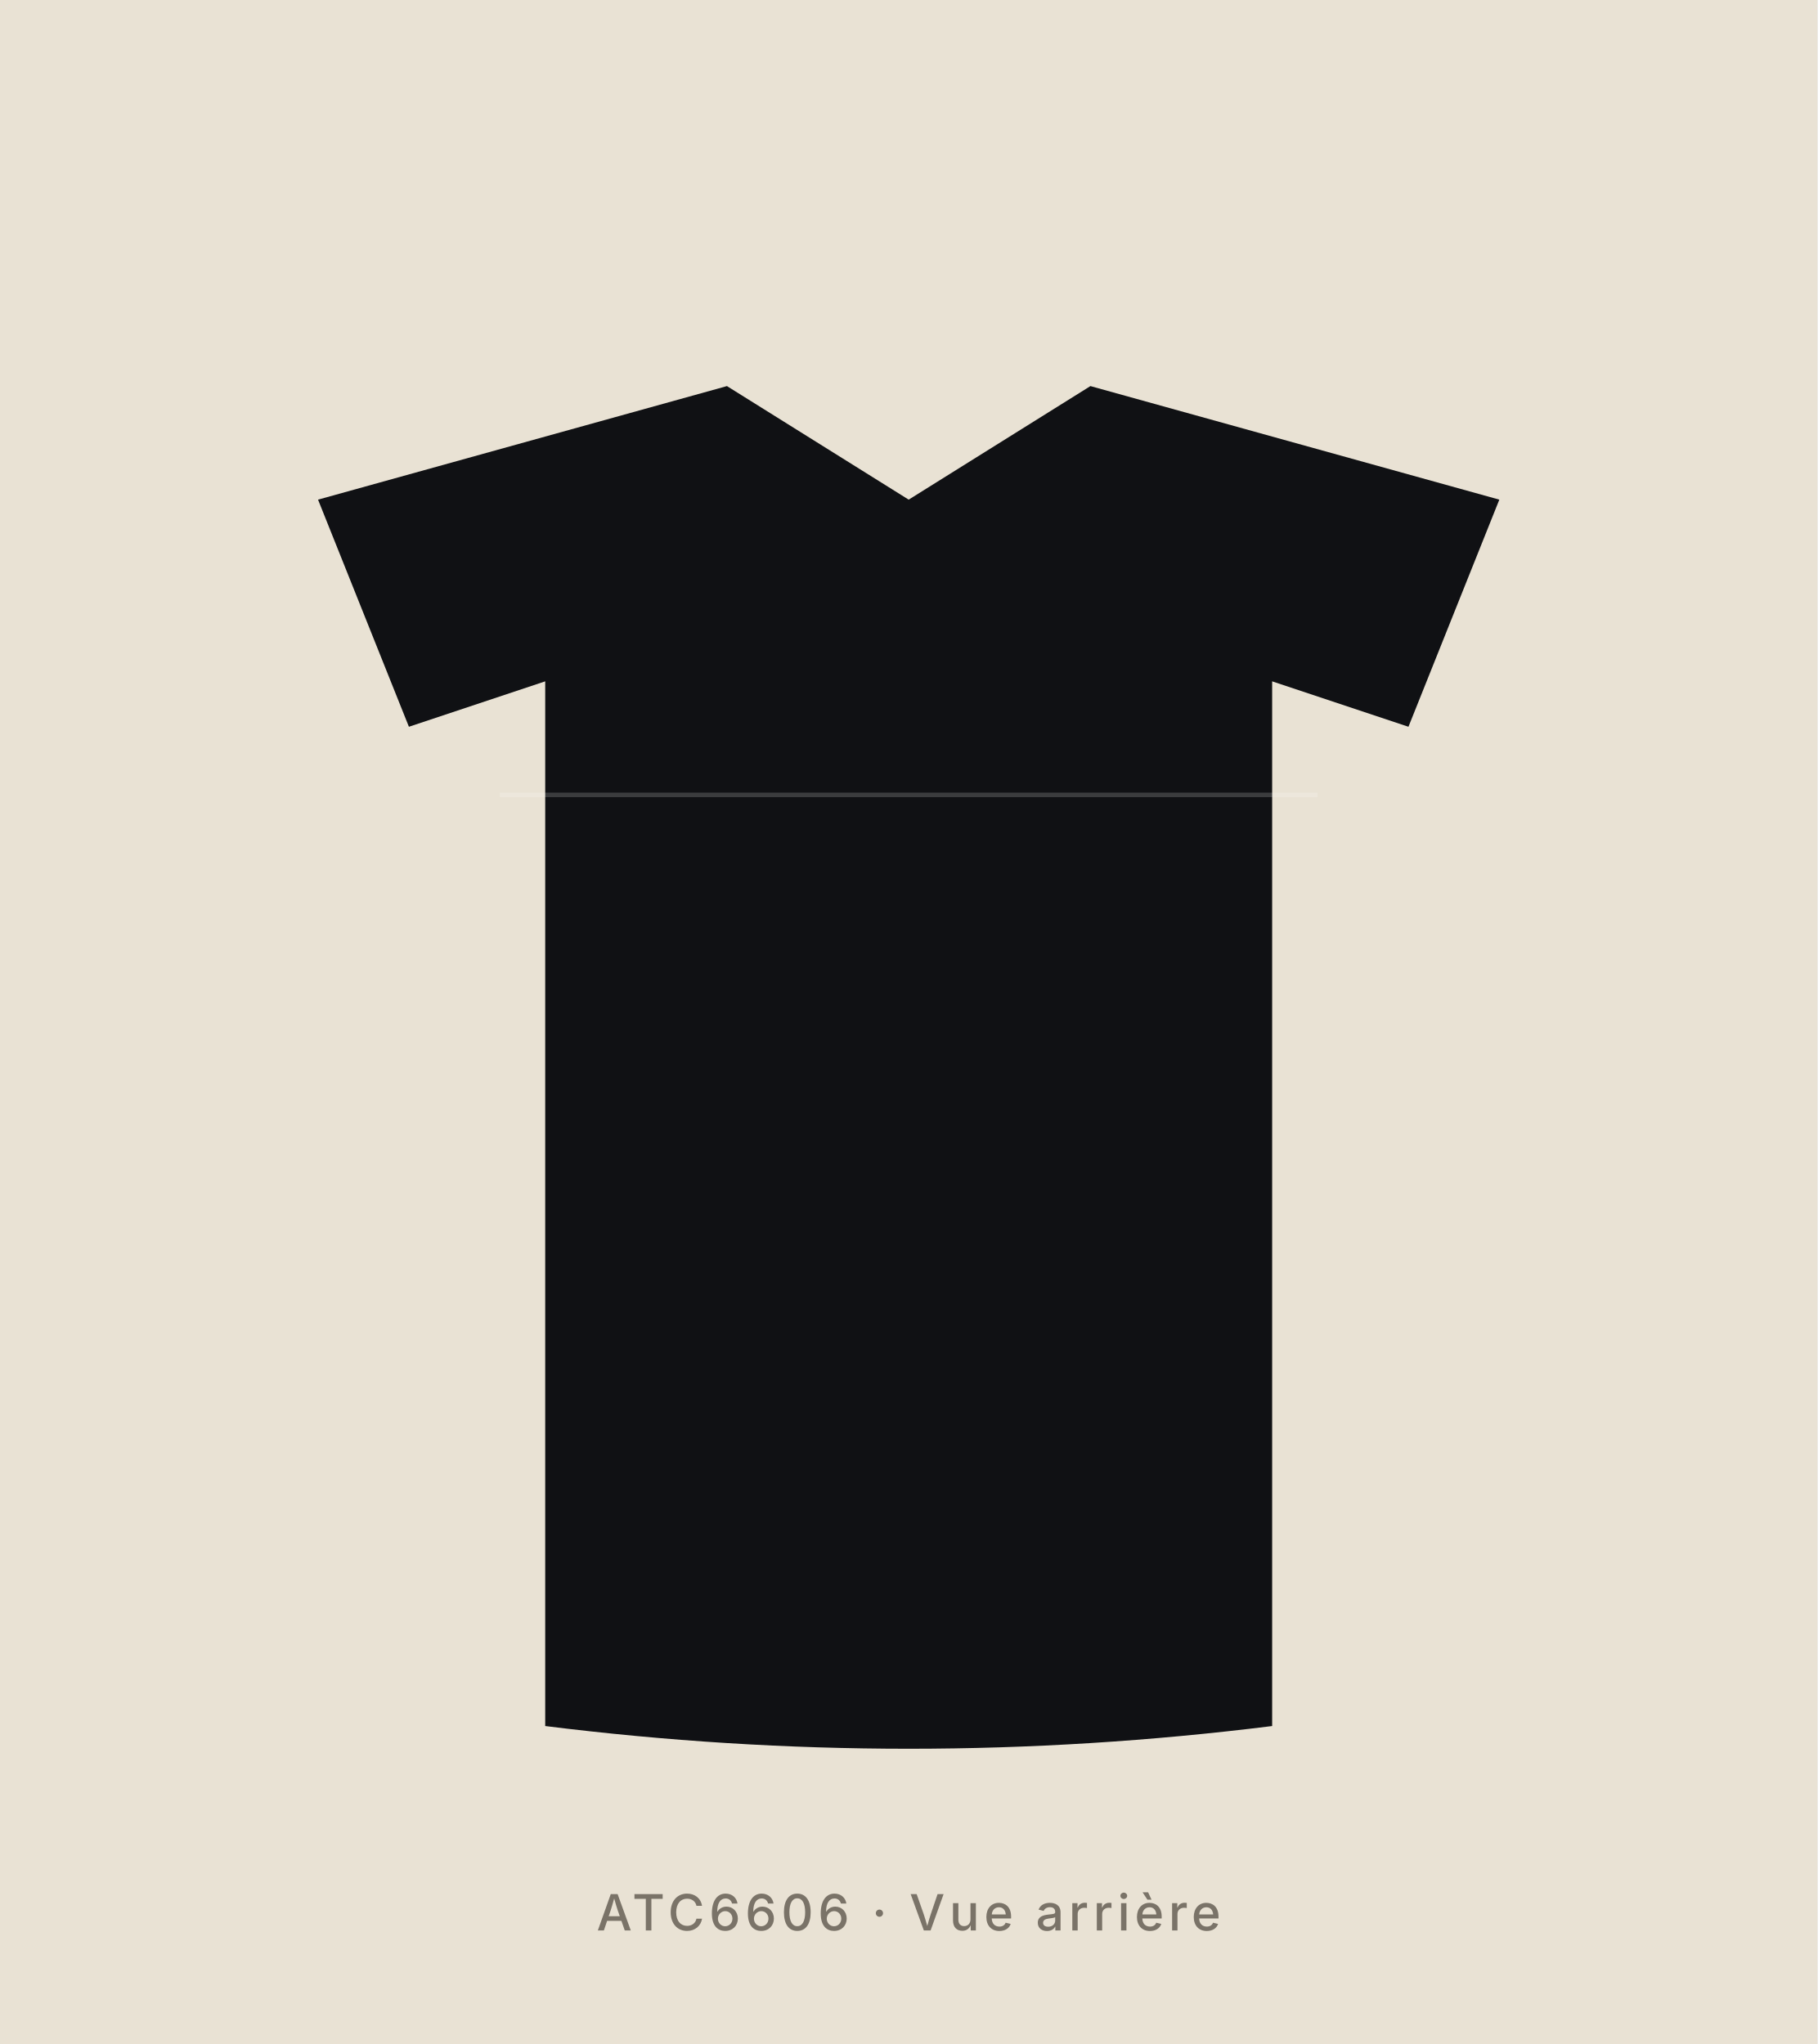
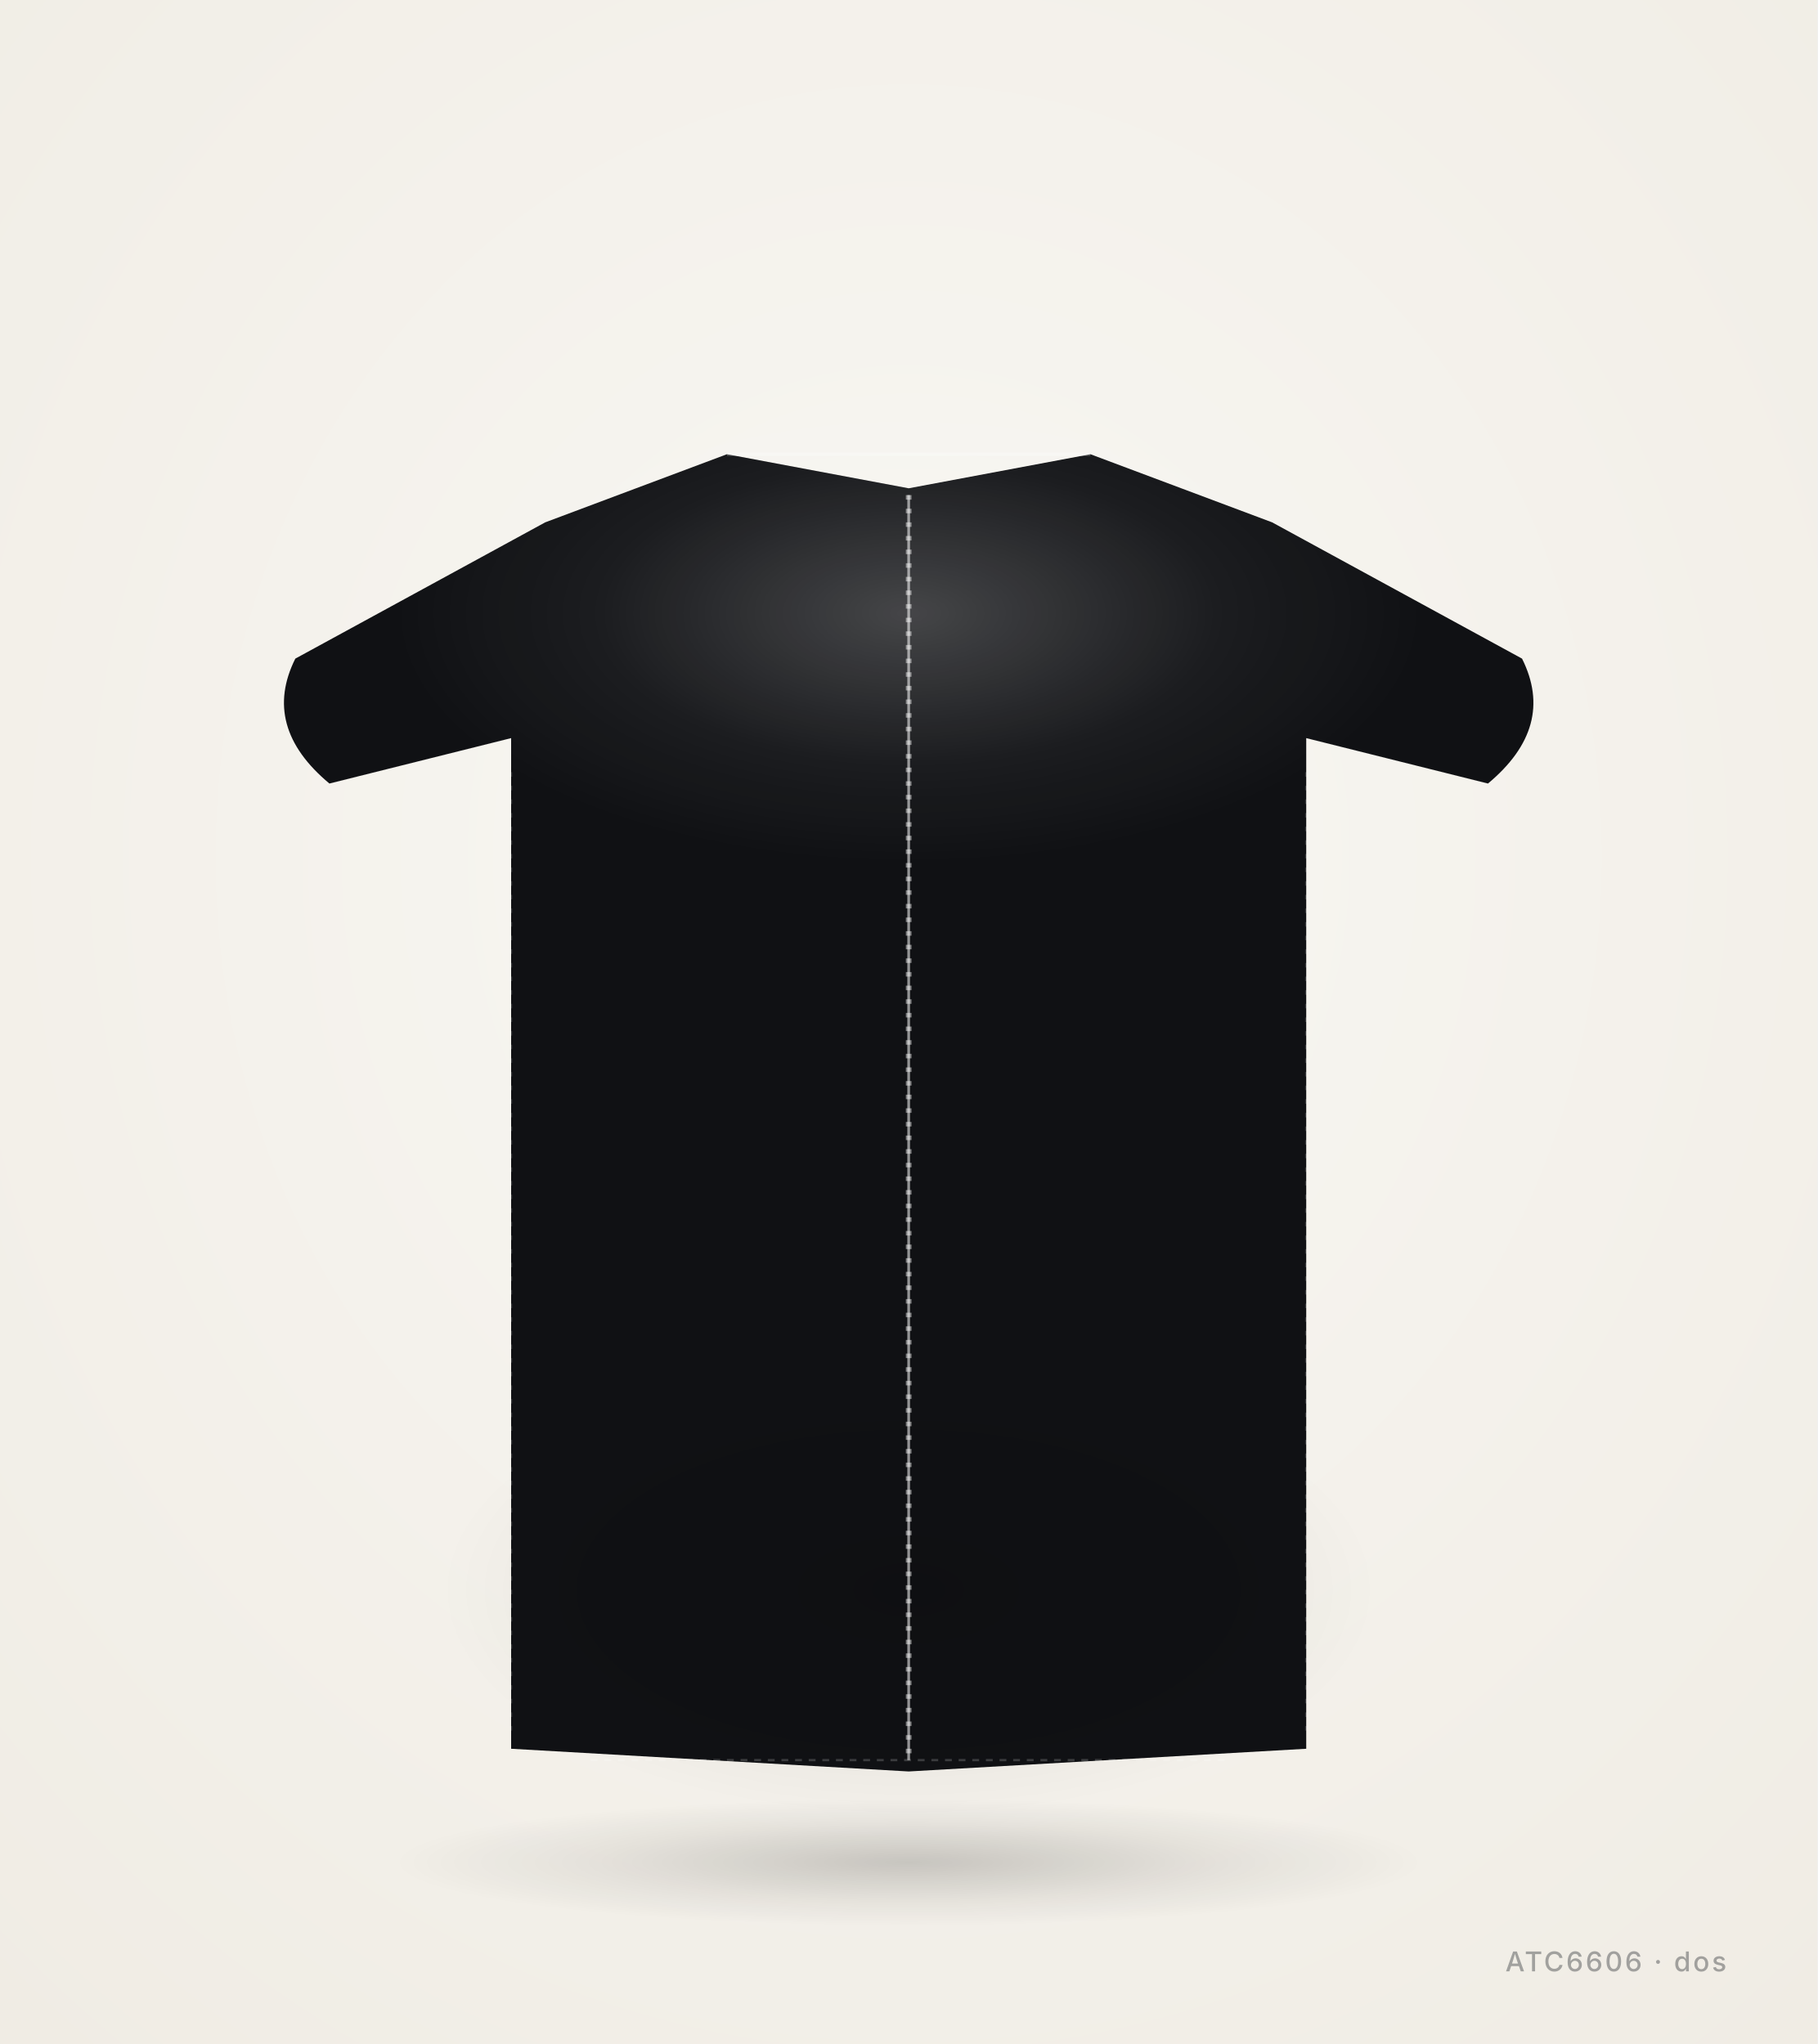
- <svg xmlns="http://www.w3.org/2000/svg" viewBox="0 0 800 900" width="800" height="900" role="img" aria-label="ATC6606 Vue arrière">
-   <rect width="800" height="900" fill="#E9E2D4" />
+ <svg xmlns="http://www.w3.org/2000/svg" viewBox="0 0 800 900" width="800" height="900" role="img" aria-label="ATC6606 arriere">
+   <defs>
+     <radialGradient id="bg-ATC6606--back" cx="50%" cy="42%" r="75%">
+       <stop offset="0%" stop-color="#F8F7F3" />
+       <stop offset="100%" stop-color="#F0ECE4" />
+     </radialGradient>
+     <radialGradient id="hl-ATC6606--back" cx="50%" cy="50%" r="50%">
+       <stop offset="0%" stop-color="#FFFFFF" stop-opacity="0.22" />
+       <stop offset="60%" stop-color="#FFFFFF" stop-opacity="0.05" />
+       <stop offset="100%" stop-color="#FFFFFF" stop-opacity="0" />
+     </radialGradient>
+     <radialGradient id="sh-ATC6606--back" cx="50%" cy="50%" r="50%">
+       <stop offset="0%" stop-color="#000000" stop-opacity="0.10" />
+       <stop offset="100%" stop-color="#000000" stop-opacity="0" />
+     </radialGradient>
+     <radialGradient id="gnd-ATC6606--back" cx="50%" cy="50%" r="50%">
+       <stop offset="0%" stop-color="#000000" stop-opacity="0.18" />
+       <stop offset="60%" stop-color="#000000" stop-opacity="0.06" />
+       <stop offset="100%" stop-color="#000000" stop-opacity="0" />
+     </radialGradient>
+   </defs>
+   <rect width="800" height="900" fill="url(#bg-ATC6606--back)" />
+   <ellipse cx="400" cy="820" rx="226.8" ry="28" fill="url(#gnd-ATC6606--back)" />
  <g>
-     <path d="M140 220 L320 170 L400 220 L480 170 L660 220 L620 320 L560 300 L560 760 Q400 780 240 760 L240 300 L180 320 Z M400 220 L400 760" fill="#101114" stroke="none" stroke-width="3" />
-     <line x1="220" y1="350" x2="580" y2="350" stroke="#FFFFFF" stroke-opacity="0.18" stroke-width="2" />
+     <path d="M 240 230 L 320 200 L 400 215 L 480 200 L 560 230 L 670 290 Q 685 320 655 345 L 575 325 L 575 770 L 400 780 L 225 770 L 225 325 L 145 345 Q 115 320 130 290 Z" fill="#101114" stroke="none" stroke-width="0" stroke-linejoin="round" />
+     <ellipse cx="400" cy="270" rx="226.8" ry="110" fill="url(#hl-ATC6606--back)" />
+     <ellipse cx="400" cy="700" rx="205.2" ry="100" fill="url(#sh-ATC6606--back)" />
+     <line x1="260" y1="775" x2="540" y2="775" stroke="#FFFFFF" stroke-width="1" stroke-opacity="0.18" stroke-dasharray="3 3" />
+     <line x1="225" y1="340" x2="225" y2="763" stroke="#FFFFFF" stroke-width="1" stroke-opacity="0.144" stroke-dasharray="2 4" />
+     <line x1="575" y1="340" x2="575" y2="763" stroke="#FFFFFF" stroke-width="1" stroke-opacity="0.144" stroke-dasharray="2 4" />
+     <line x1="400" y1="218" x2="400" y2="775" stroke="#FFFFFF" stroke-opacity="0.55" stroke-width="1.2" />
+     <line x1="400" y1="218" x2="400" y2="775" stroke="#FFFFFF" stroke-opacity="0.45" stroke-width="2.5" stroke-dasharray="2 4" />
+     <path d="M 320 200 L 480 200" fill="none" stroke="#FFFFFF" stroke-opacity="0.252" stroke-width="1.5" />
  </g>
-   <text x="400" y="850" text-anchor="middle" font-family="Inter,system-ui,sans-serif" font-size="22" font-weight="500" fill="#7A7368" letter-spacing="2">ATC6606 · Vue arrière</text>
+   <text x="760" y="868" text-anchor="end" font-family="Inter,system-ui,sans-serif" font-size="12" font-weight="500" fill="#2A2D33" fill-opacity="0.4" letter-spacing="1">ATC6606 · dos</text>
</svg>
